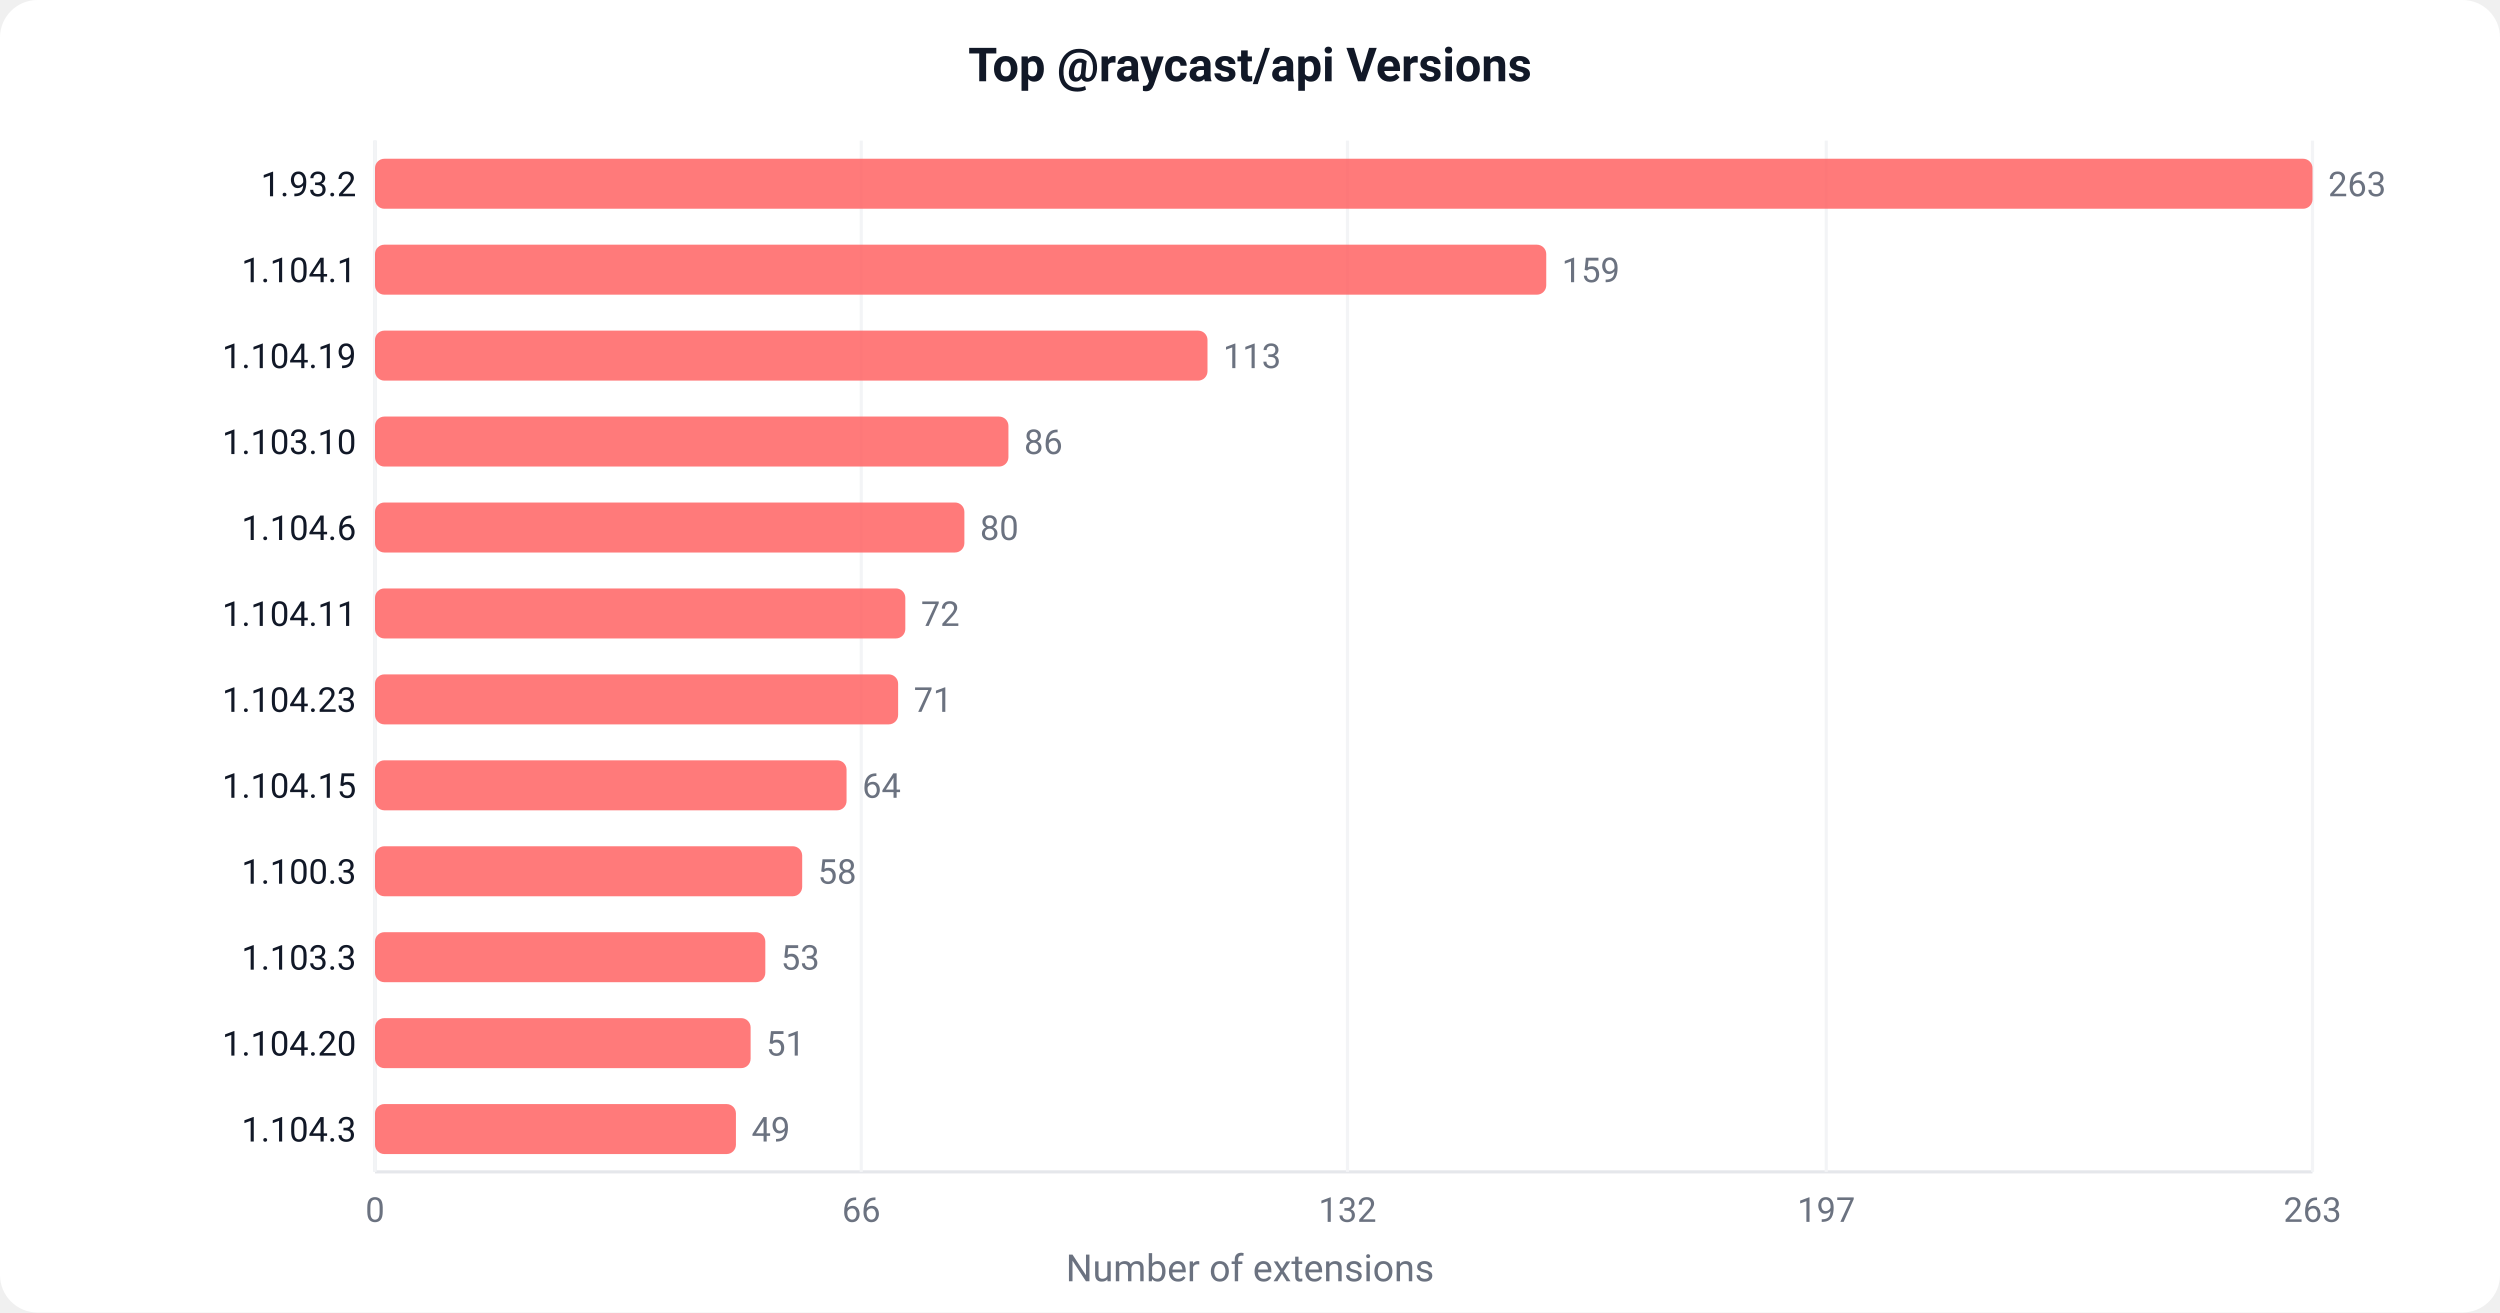
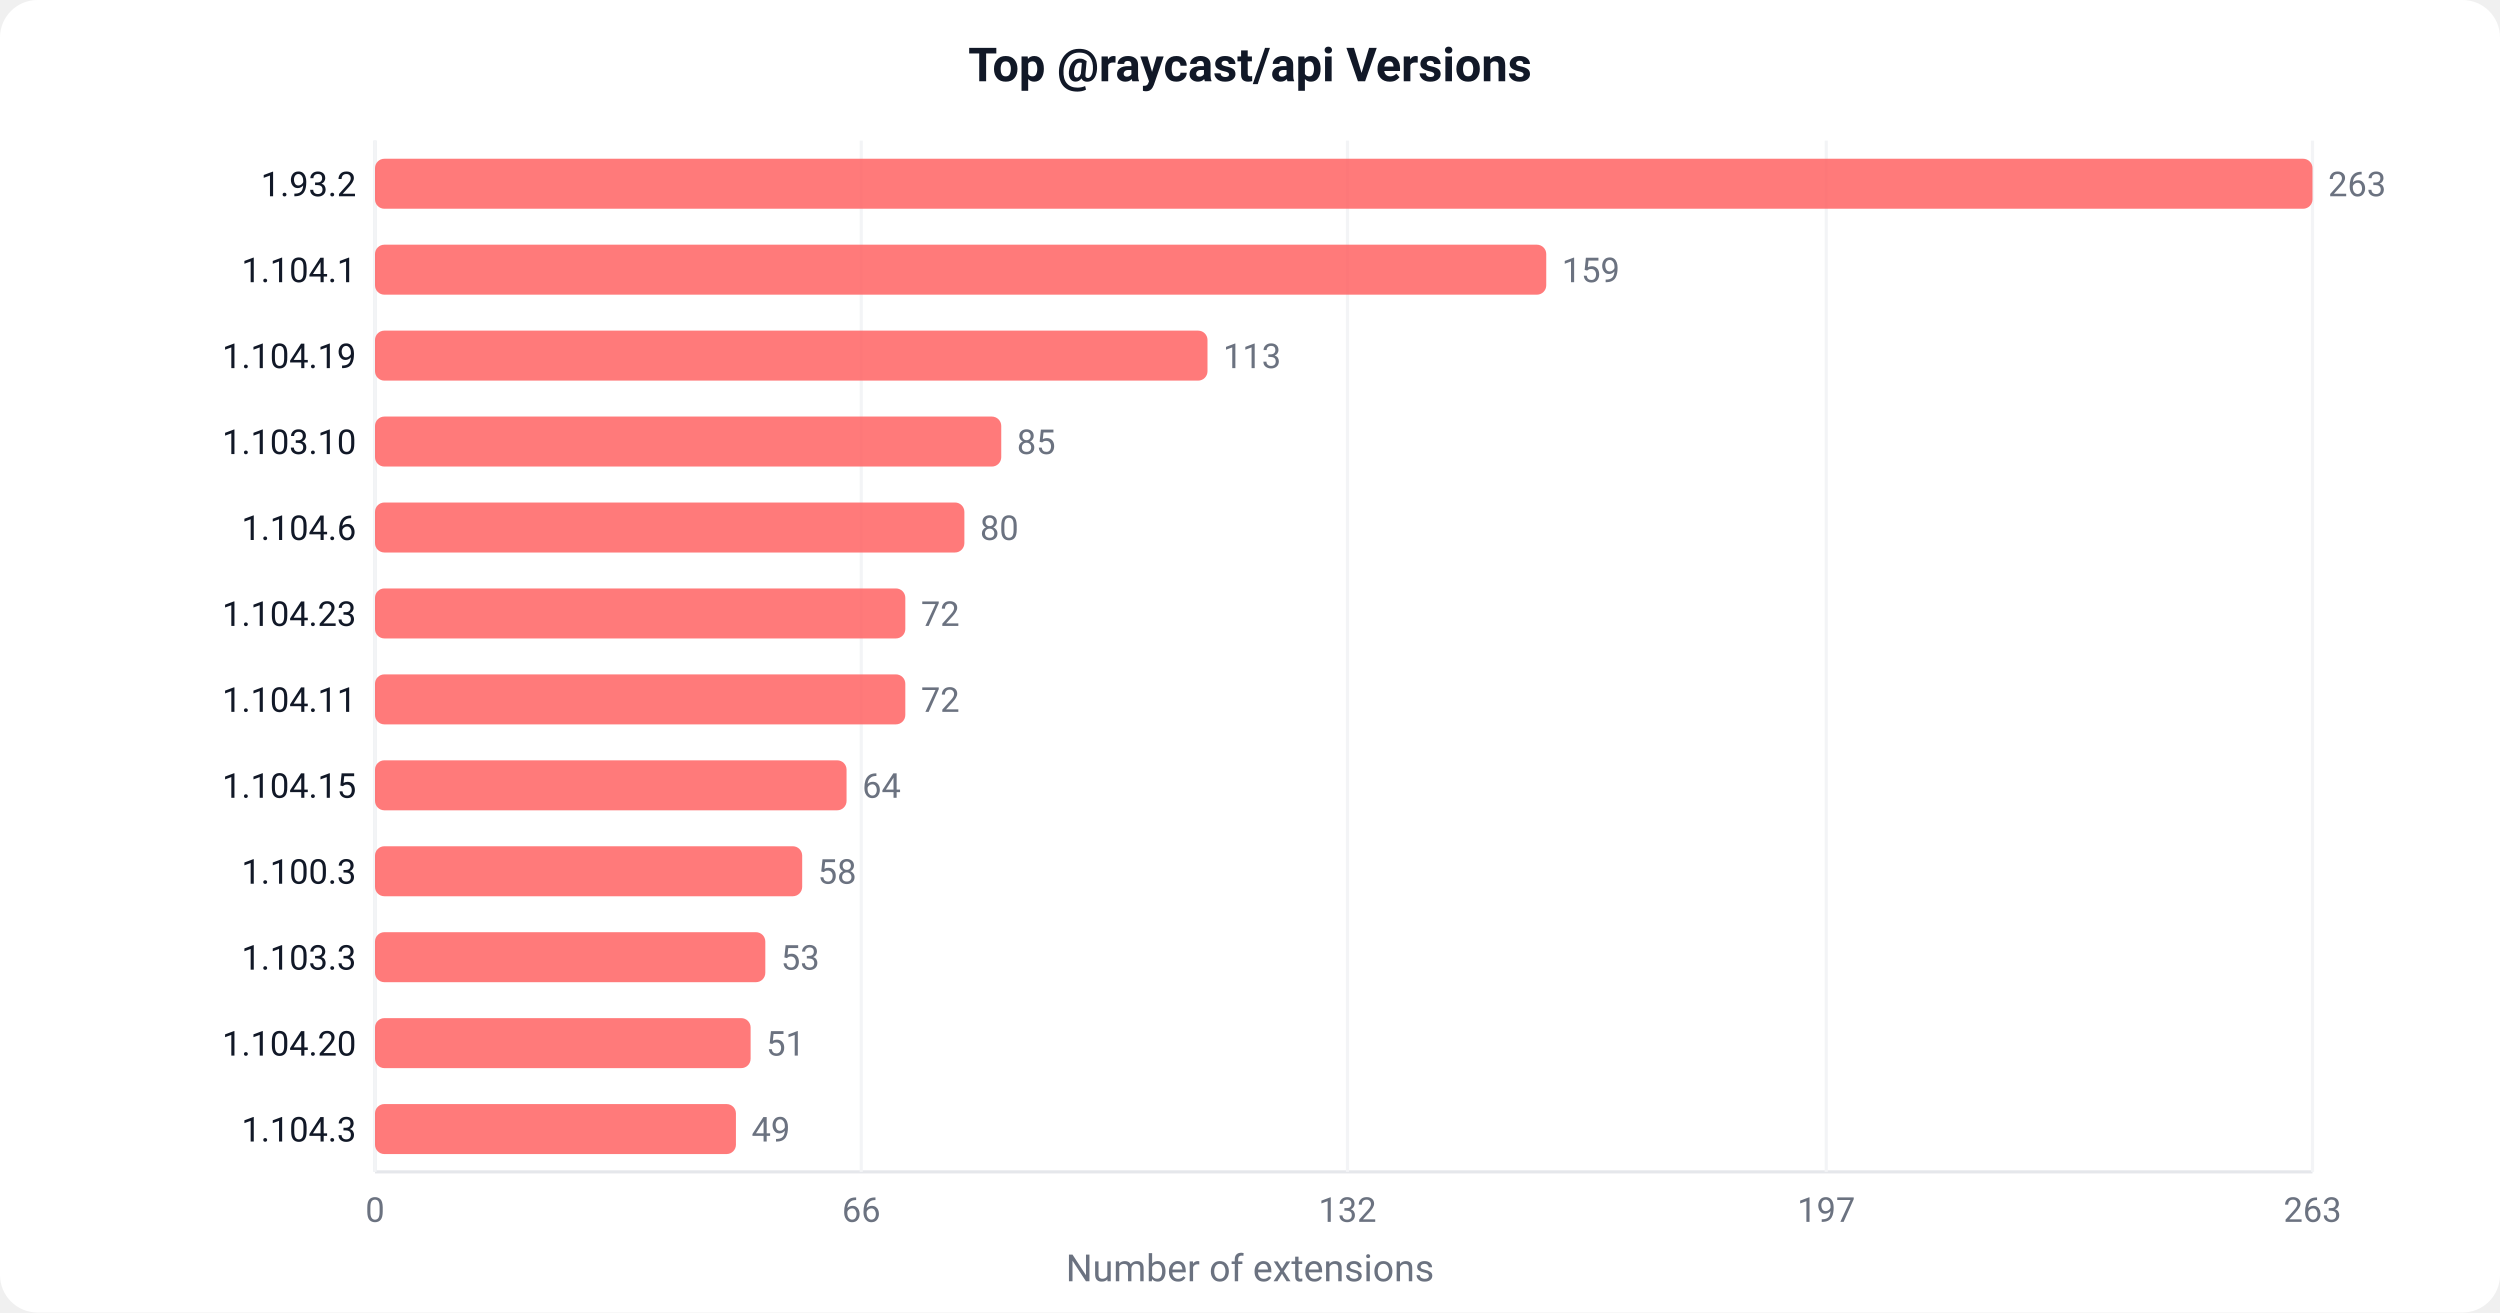
<svg xmlns="http://www.w3.org/2000/svg" width="800" height="420" viewBox="0 0 800 420">
  <defs>
    <style>text { font-family: -apple-system, BlinkMacSystemFont, 'Segoe UI', Roboto, sans-serif; }</style>
  </defs>
  <rect width="800" height="420" fill="#ffffff" rx="12" />
  <text x="400" y="26" text-anchor="middle" font-size="15" font-weight="600" fill="#111827">Top @raycast/api Versions</text>
  <line x1="120" y1="45" x2="120" y2="375" stroke="#e5e7eb" stroke-width="1" />
  <line x1="120" y1="375" x2="740" y2="375" stroke="#e5e7eb" stroke-width="1" />
  <line x1="120.0" y1="45" x2="120.0" y2="375" stroke="#f3f4f6" stroke-width="1" />
  <text x="120.0" y="391.0" text-anchor="middle" font-size="11" fill="#6b7280">0</text>
  <line x1="275.6" y1="45" x2="275.6" y2="375" stroke="#f3f4f6" stroke-width="1" />
  <text x="275.6" y="391.0" text-anchor="middle" font-size="11" fill="#6b7280">66</text>
  <line x1="431.2" y1="45" x2="431.2" y2="375" stroke="#f3f4f6" stroke-width="1" />
  <text x="431.2" y="391.0" text-anchor="middle" font-size="11" fill="#6b7280">132</text>
  <line x1="584.4" y1="45" x2="584.4" y2="375" stroke="#f3f4f6" stroke-width="1" />
  <text x="584.4" y="391.0" text-anchor="middle" font-size="11" fill="#6b7280">197</text>
  <line x1="740.0" y1="45" x2="740.0" y2="375" stroke="#f3f4f6" stroke-width="1" />
  <text x="740.0" y="391.0" text-anchor="middle" font-size="11" fill="#6b7280">263</text>
  <rect x="120" y="50.8" width="620.0" height="16" fill="#FF6363" rx="3" opacity="0.85" />
  <text x="114" y="62.8" text-anchor="end" font-size="11" fill="#111827">1.93.2</text>
  <text x="745.0" y="62.8" font-size="11" fill="#6b7280">263</text>
  <rect x="120" y="78.3" width="374.8" height="16" fill="#FF6363" rx="3" opacity="0.85" />
  <text x="114" y="90.3" text-anchor="end" font-size="11" fill="#111827">1.104.1</text>
  <text x="499.8" y="90.3" font-size="11" fill="#6b7280">159</text>
  <rect x="120" y="105.8" width="266.4" height="16" fill="#FF6363" rx="3" opacity="0.85" />
  <text x="114" y="117.8" text-anchor="end" font-size="11" fill="#111827">1.104.19</text>
  <text x="391.4" y="117.8" font-size="11" fill="#6b7280">113</text>
-   <rect x="120" y="133.3" width="202.7" height="16" fill="#FF6363" rx="3" opacity="0.85" />
+   <rect x="120" y="133.3" width="200.4" height="16" fill="#FF6363" rx="3" opacity="0.85" />
  <text x="114" y="145.3" text-anchor="end" font-size="11" fill="#111827">1.103.10</text>
-   <text x="327.7" y="145.3" font-size="11" fill="#6b7280">86</text>
+   <text x="325.4" y="145.3" font-size="11" fill="#6b7280">85</text>
  <rect x="120" y="160.8" width="188.6" height="16" fill="#FF6363" rx="3" opacity="0.85" />
  <text x="114" y="172.8" text-anchor="end" font-size="11" fill="#111827">1.104.6</text>
  <text x="313.6" y="172.8" font-size="11" fill="#6b7280">80</text>
  <rect x="120" y="188.3" width="169.7" height="16" fill="#FF6363" rx="3" opacity="0.85" />
-   <text x="114" y="200.3" text-anchor="end" font-size="11" fill="#111827">1.104.11</text>
+   <text x="114" y="200.3" text-anchor="end" font-size="11" fill="#111827">1.104.23</text>
  <text x="294.7" y="200.3" font-size="11" fill="#6b7280">72</text>
-   <rect x="120" y="215.8" width="167.4" height="16" fill="#FF6363" rx="3" opacity="0.85" />
-   <text x="114" y="227.8" text-anchor="end" font-size="11" fill="#111827">1.104.23</text>
-   <text x="292.4" y="227.8" font-size="11" fill="#6b7280">71</text>
+   <rect x="120" y="215.8" width="169.7" height="16" fill="#FF6363" rx="3" opacity="0.85" />
+   <text x="114" y="227.8" text-anchor="end" font-size="11" fill="#111827">1.104.11</text>
+   <text x="294.7" y="227.8" font-size="11" fill="#6b7280">72</text>
  <rect x="120" y="243.3" width="150.9" height="16" fill="#FF6363" rx="3" opacity="0.85" />
  <text x="114" y="255.3" text-anchor="end" font-size="11" fill="#111827">1.104.15</text>
  <text x="275.9" y="255.3" font-size="11" fill="#6b7280">64</text>
  <rect x="120" y="270.8" width="136.7" height="16" fill="#FF6363" rx="3" opacity="0.85" />
  <text x="114" y="282.8" text-anchor="end" font-size="11" fill="#111827">1.100.3</text>
  <text x="261.7" y="282.8" font-size="11" fill="#6b7280">58</text>
  <rect x="120" y="298.3" width="124.9" height="16" fill="#FF6363" rx="3" opacity="0.85" />
  <text x="114" y="310.3" text-anchor="end" font-size="11" fill="#111827">1.103.3</text>
  <text x="249.9" y="310.3" font-size="11" fill="#6b7280">53</text>
  <rect x="120" y="325.8" width="120.2" height="16" fill="#FF6363" rx="3" opacity="0.85" />
  <text x="114" y="337.8" text-anchor="end" font-size="11" fill="#111827">1.104.20</text>
  <text x="245.2" y="337.8" font-size="11" fill="#6b7280">51</text>
  <rect x="120" y="353.3" width="115.5" height="16" fill="#FF6363" rx="3" opacity="0.85" />
  <text x="114" y="365.3" text-anchor="end" font-size="11" fill="#111827">1.104.3</text>
  <text x="240.5" y="365.3" font-size="11" fill="#6b7280">49</text>
  <text x="400" y="410" text-anchor="middle" font-size="12" fill="#6b7280">Number of extensions</text>
</svg>
